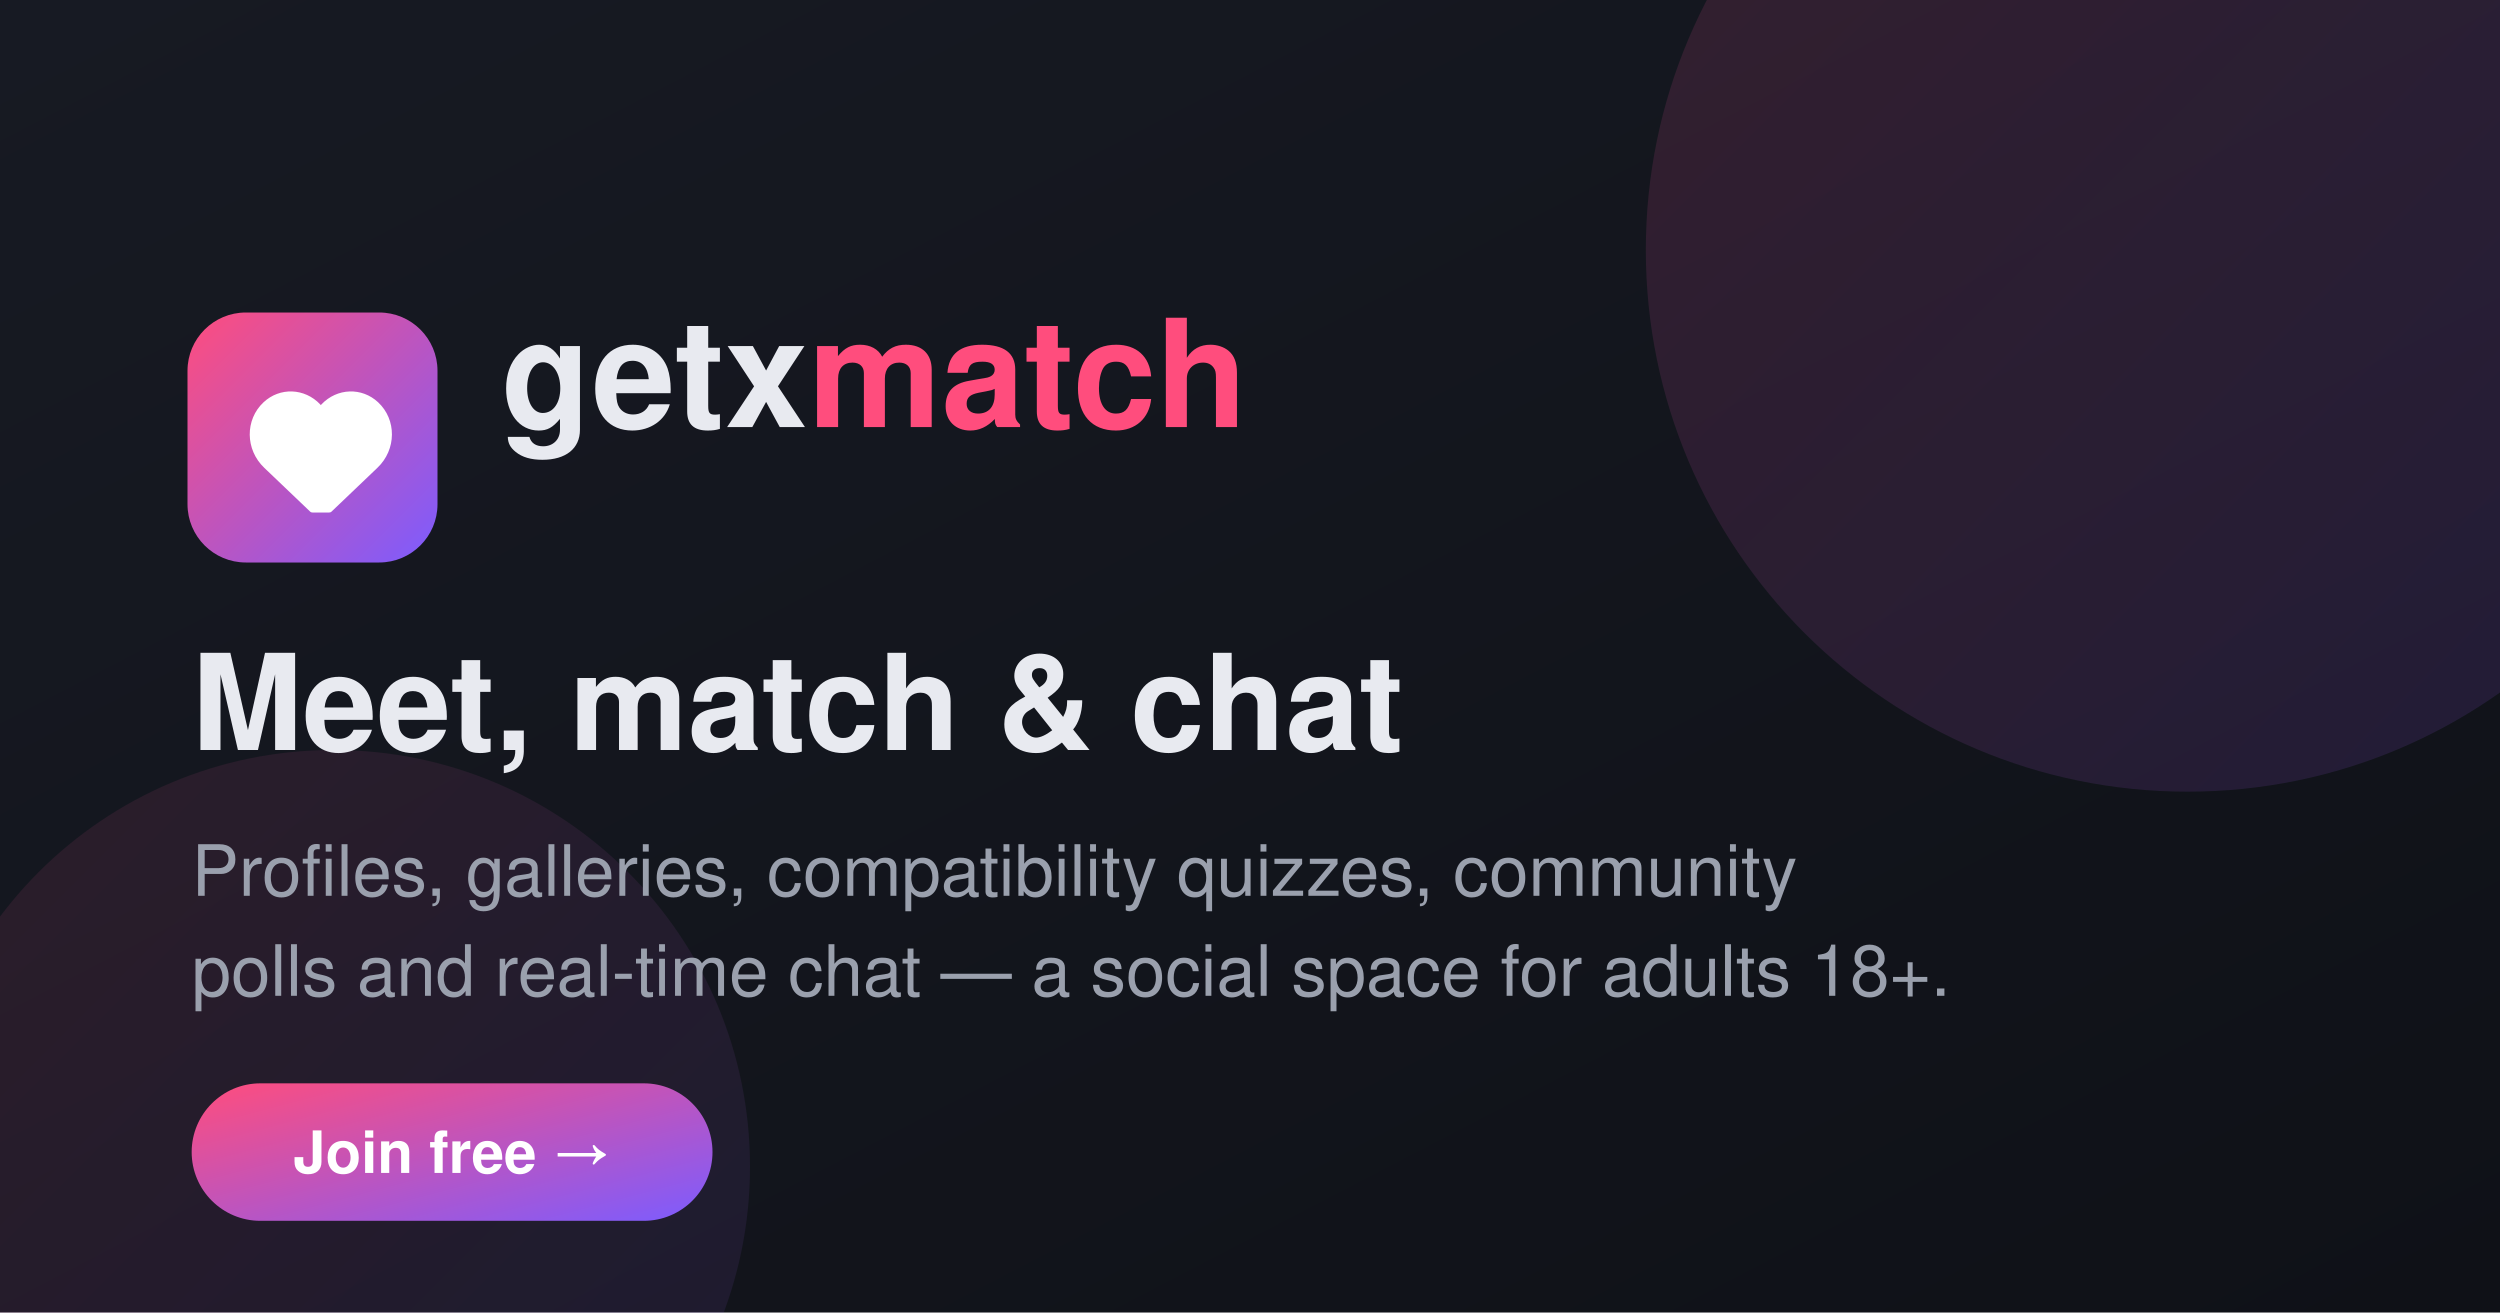
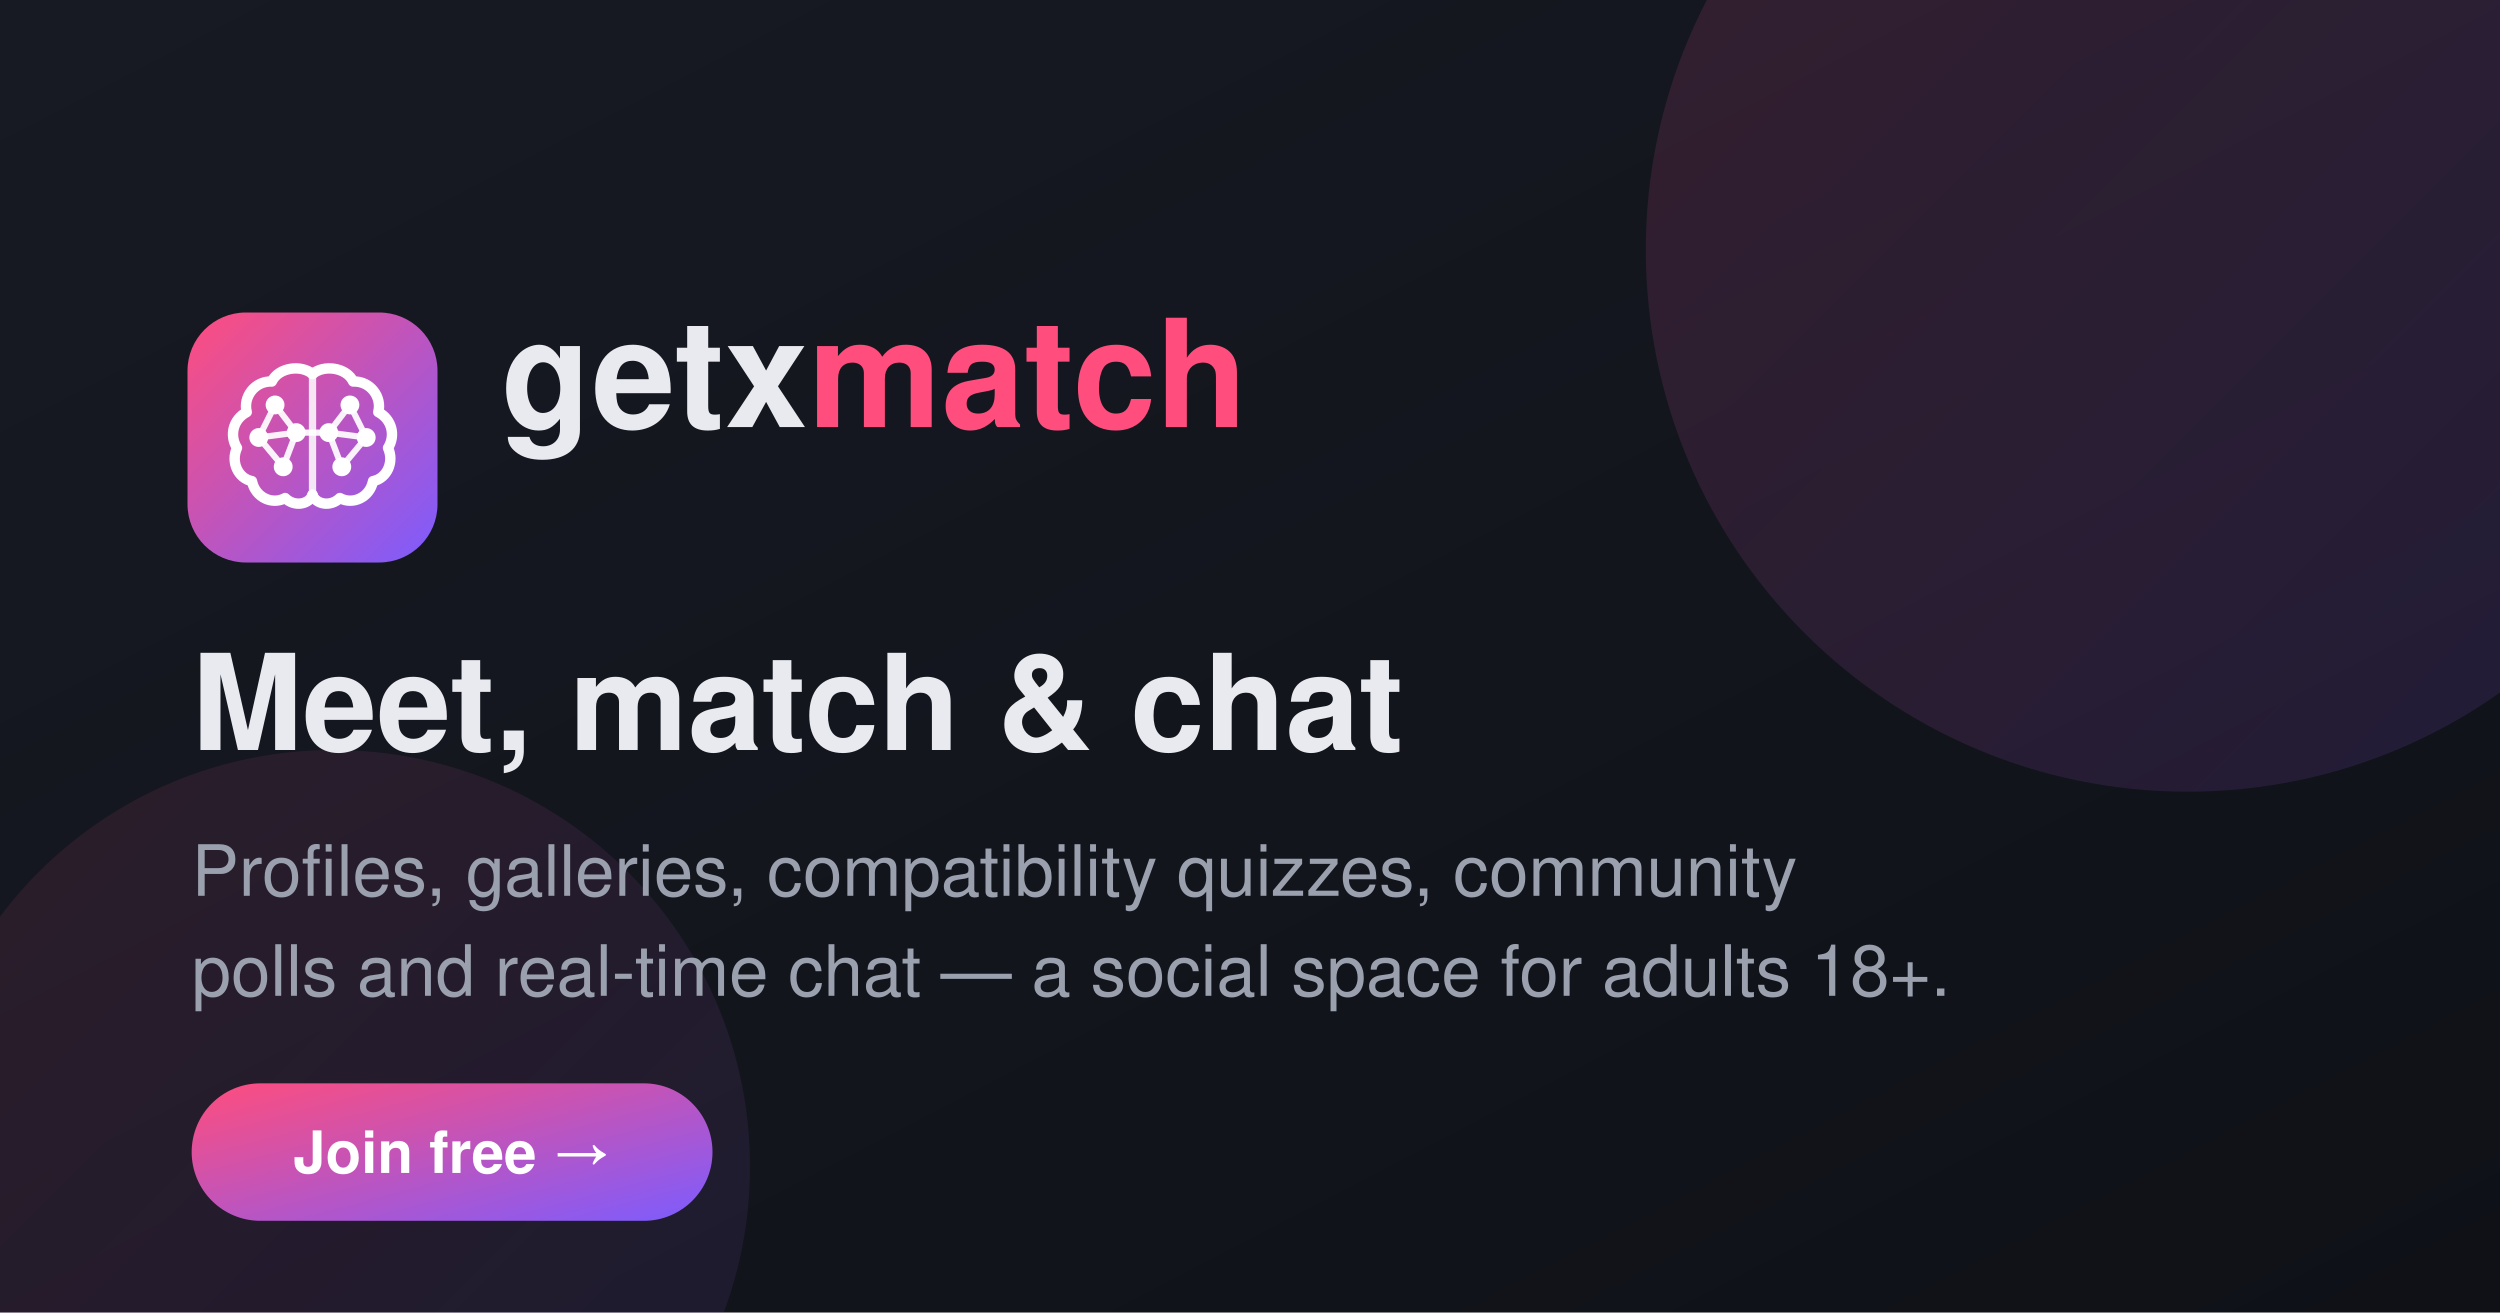
<svg xmlns="http://www.w3.org/2000/svg" viewBox="0 0 1200 630" role="img" aria-label="getxmatch — meet, match and chat">
  <defs>
    <linearGradient id="bg" x1="0" y1="0" x2="1" y2="1">
      <stop offset="0" stop-color="#171a23" />
      <stop offset="1" stop-color="#0f1117" />
    </linearGradient>
    <linearGradient id="accent" x1="0" y1="0" x2="1" y2="1">
      <stop offset="0" stop-color="#ff4d7d" />
      <stop offset="1" stop-color="#7c5cff" />
    </linearGradient>
  </defs>
  <rect width="1200" height="630" fill="url(#bg)" />
  <circle cx="1050" cy="120" r="260" fill="url(#accent)" opacity="0.14" />
  <circle cx="160" cy="560" r="200" fill="url(#accent)" opacity="0.10" />
  <g transform="translate(90,150)">
    <rect width="120" height="120" rx="28" fill="url(#accent)" />
-     <path d="M60 96c-.4 0-.8-.1-1.1-.4l-22-21c-9.3-8.8-9.3-23.2-.4-31.5 7.8-7.3 19.7-6.9 27.2 1l.3.4.3-.4c7.5-7.9 19.4-8.3 27.2-1 8.9 8.3 8.9 22.7-.4 31.5l-22 21c-.3.3-.7.4-1.1.4z" fill="#fff" />
+     <g transform="translate(10 10) scale(1.5625)">
+       <g fill="none" stroke="#fff" stroke-width="3.2" stroke-linecap="round" stroke-linejoin="round">
+         <path d="M32 12.5C28.5 9.5 21.5 10.5 19.5 14.8C14.2 14.6 10.6 19.6 11.8 24.2C7.6 26.4 6.4 31.4 8.8 35.2C6.8 39.6 9.2 44.6 13.4 45.4C14.4 50.4 19.6 52.8 23.6 50.6C26.4 53.4 31 52.6 32 49.6" />
+         <path d="M32 12.5C35.5 9.5 42.5 10.5 44.5 14.8C49.8 14.6 53.4 19.6 52.2 24.2C56.4 26.4 57.6 31.4 55.2 35.2C57.2 39.6 54.8 44.6 50.6 45.4C49.6 50.4 44.4 52.8 40.4 50.6C37.6 53.4 33 52.6 32 49.6" />
+         <path d="M32 12.5V49.6" stroke-width="2.24" opacity=".85" />
+       </g>
+       <g stroke="#fff" stroke-width="1.9" stroke-linecap="round" opacity=".92">
+         <line x1="20.5" y1="22" x2="27" y2="30.5" />
+         <line x1="15.5" y1="32" x2="27" y2="30.5" />
+         <line x1="23" y1="41" x2="27" y2="30.5" />
+         <line x1="20.5" y1="22" x2="15.5" y2="32" />
+         <line x1="15.5" y1="32" x2="23" y2="41" />
+         <line x1="43.5" y1="22" x2="37" y2="30.5" />
+         <line x1="48.5" y1="32" x2="37" y2="30.5" />
+         <line x1="41" y1="41" x2="37" y2="30.5" />
+         <line x1="43.5" y1="22" x2="48.5" y2="32" />
+         <line x1="48.5" y1="32" x2="41" y2="41" />
+         <line x1="27" y1="30.5" x2="37" y2="30.5" />
+       </g>
+       <g fill="#fff">
+         <circle cx="20.5" cy="22" r="2.9" />
+         <circle cx="15.5" cy="32" r="2.9" />
+         <circle cx="23" cy="41" r="2.9" />
+         <circle cx="27" cy="30.5" r="2.9" />
+         <circle cx="43.5" cy="22" r="2.9" />
+         <circle cx="48.5" cy="32" r="2.9" />
+         <circle cx="41" cy="41" r="2.9" />
+         <circle cx="37" cy="30.5" r="2.9" />
+       </g>
+     </g>
  </g>
  <text x="240" y="205" font-family="Segoe UI, Helvetica, Arial, sans-serif" font-size="72" font-weight="800" fill="#e8eaf0">getx<tspan fill="#ff4d7d">match</tspan>
  </text>
  <text x="92" y="360" font-family="Segoe UI, Helvetica, Arial, sans-serif" font-size="64" font-weight="800" fill="#e8eaf0">Meet, match &amp; chat</text>
  <text x="92" y="430" font-family="Segoe UI, Helvetica, Arial, sans-serif" font-size="34" font-weight="500" fill="#9aa0ad">Profiles, galleries, compatibility quizzes, community</text>
  <text x="92" y="478" font-family="Segoe UI, Helvetica, Arial, sans-serif" font-size="34" font-weight="500" fill="#9aa0ad">polls and real-time chat — a social space for adults 18+.</text>
  <g transform="translate(92,520)">
    <rect width="250" height="66" rx="33" fill="url(#accent)" />
    <text x="125" y="43" font-family="Segoe UI, Helvetica, Arial, sans-serif" font-size="28" font-weight="700" fill="#fff" text-anchor="middle">Join free →</text>
  </g>
</svg>
